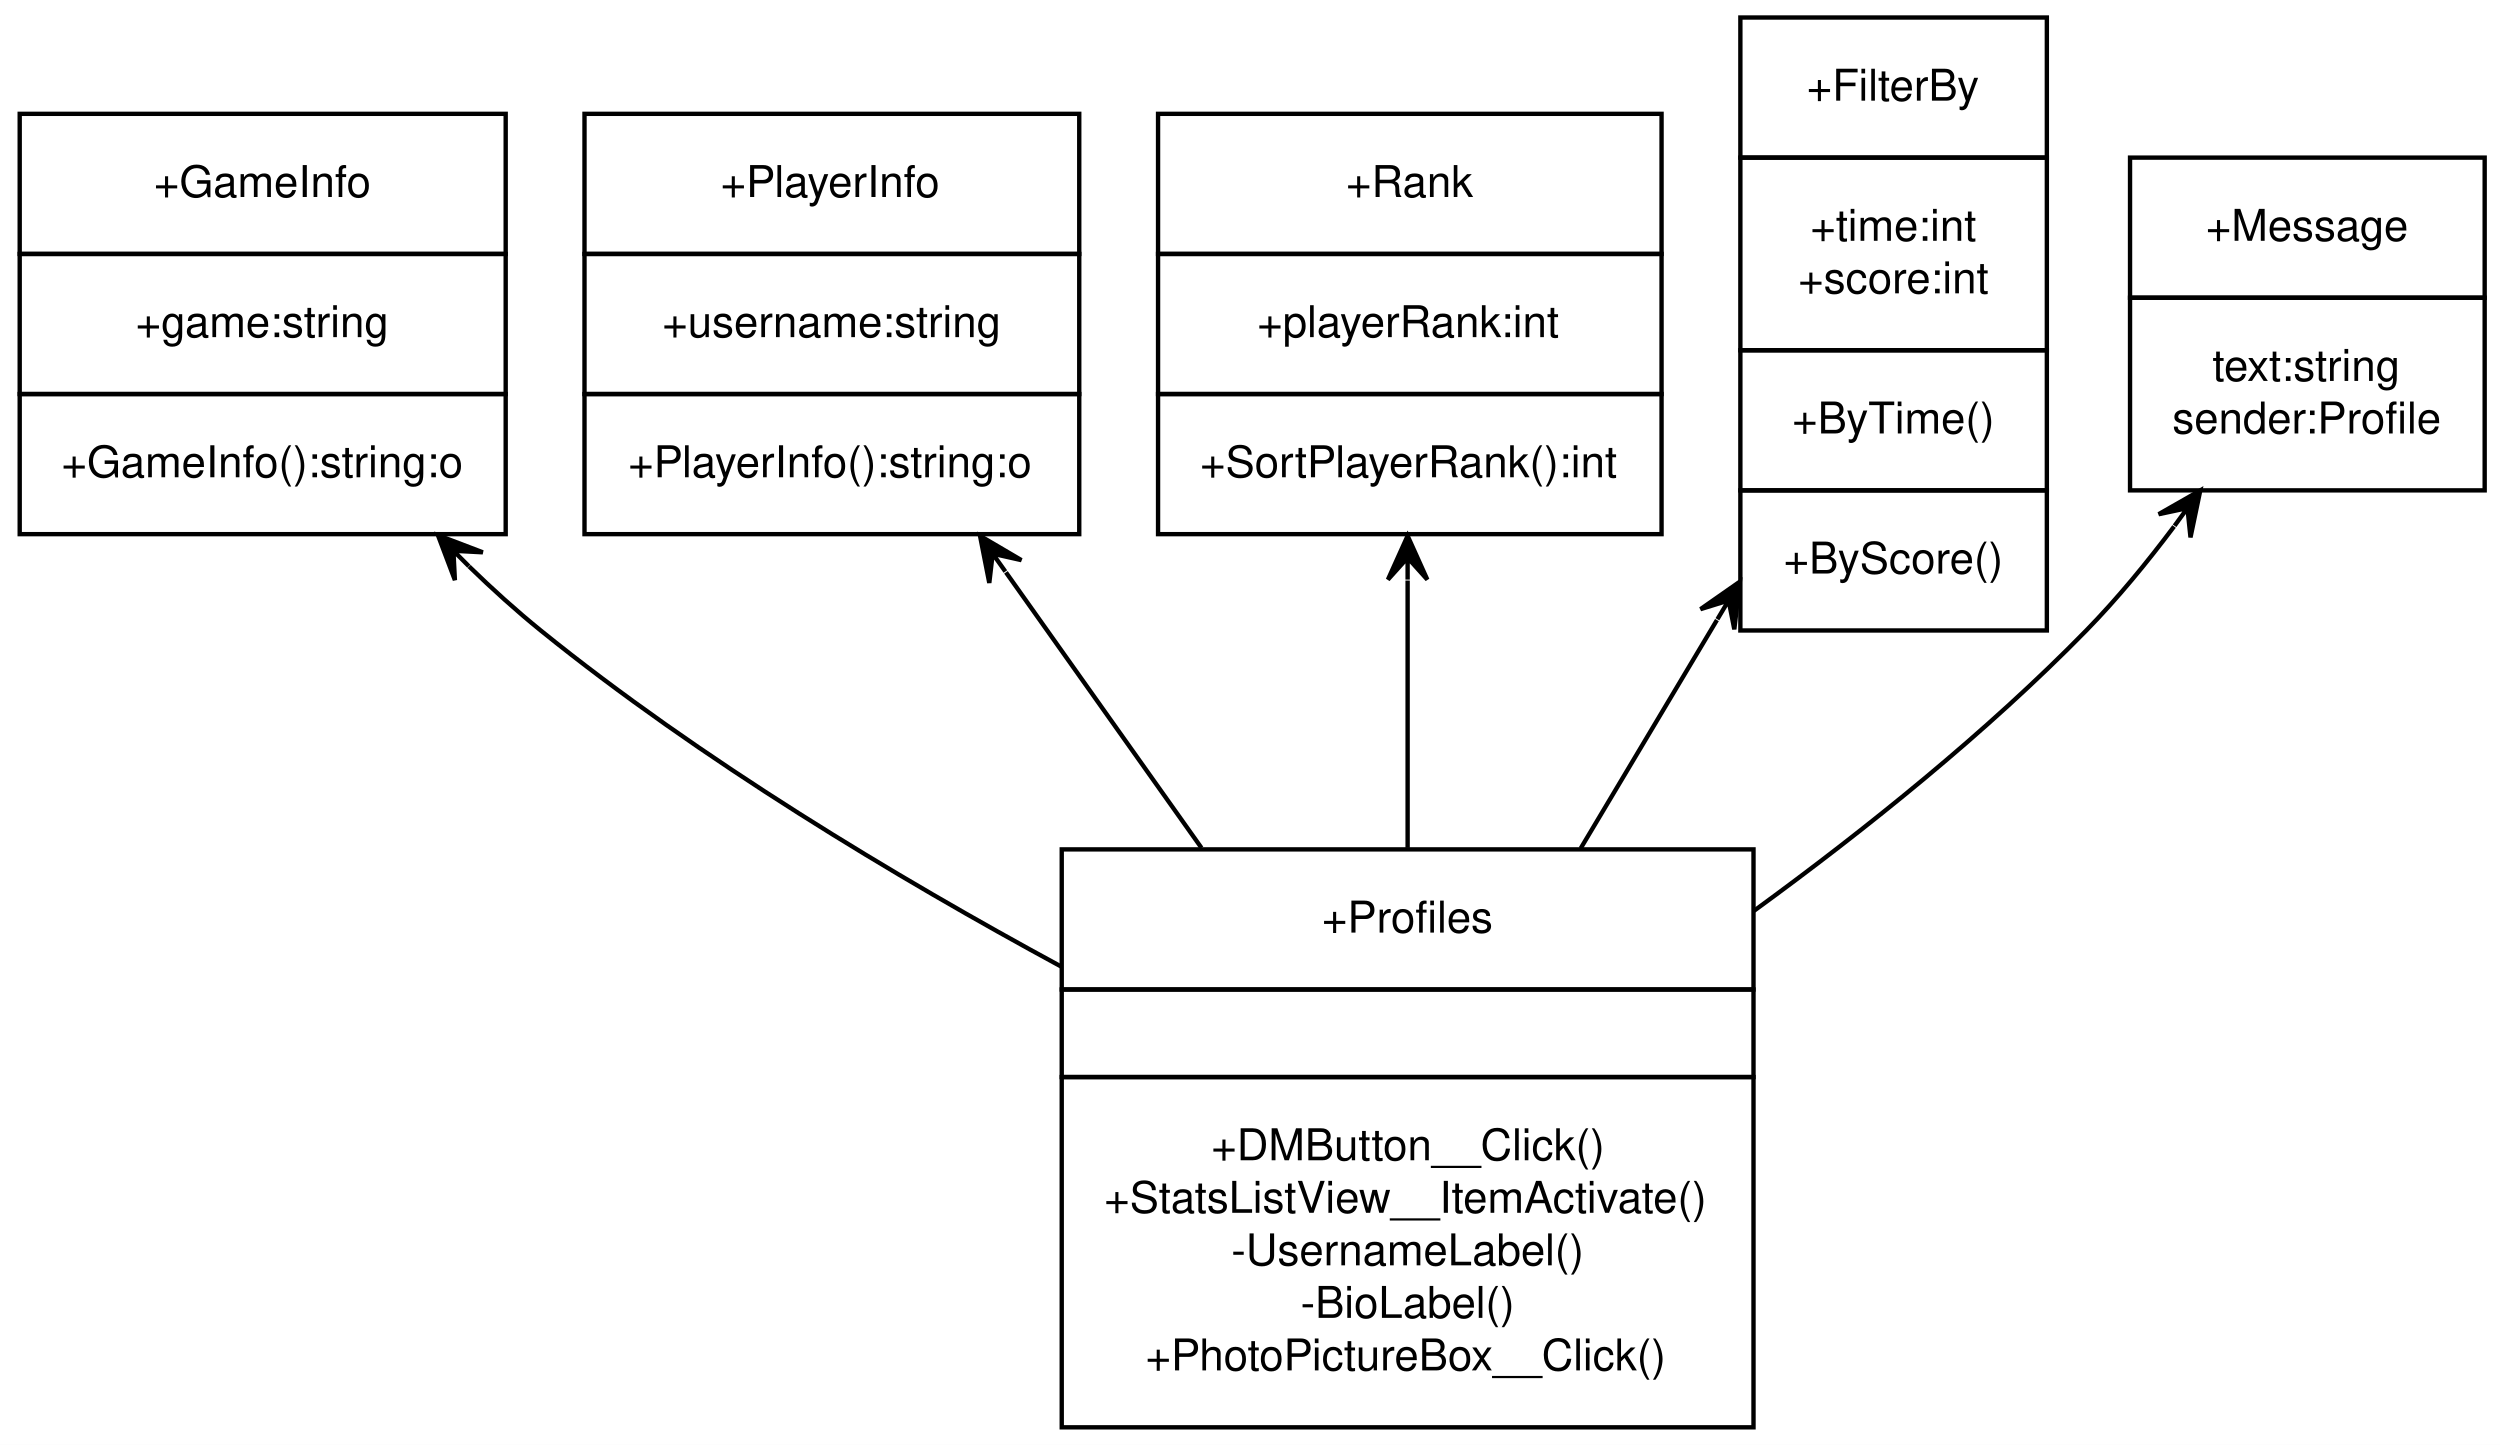
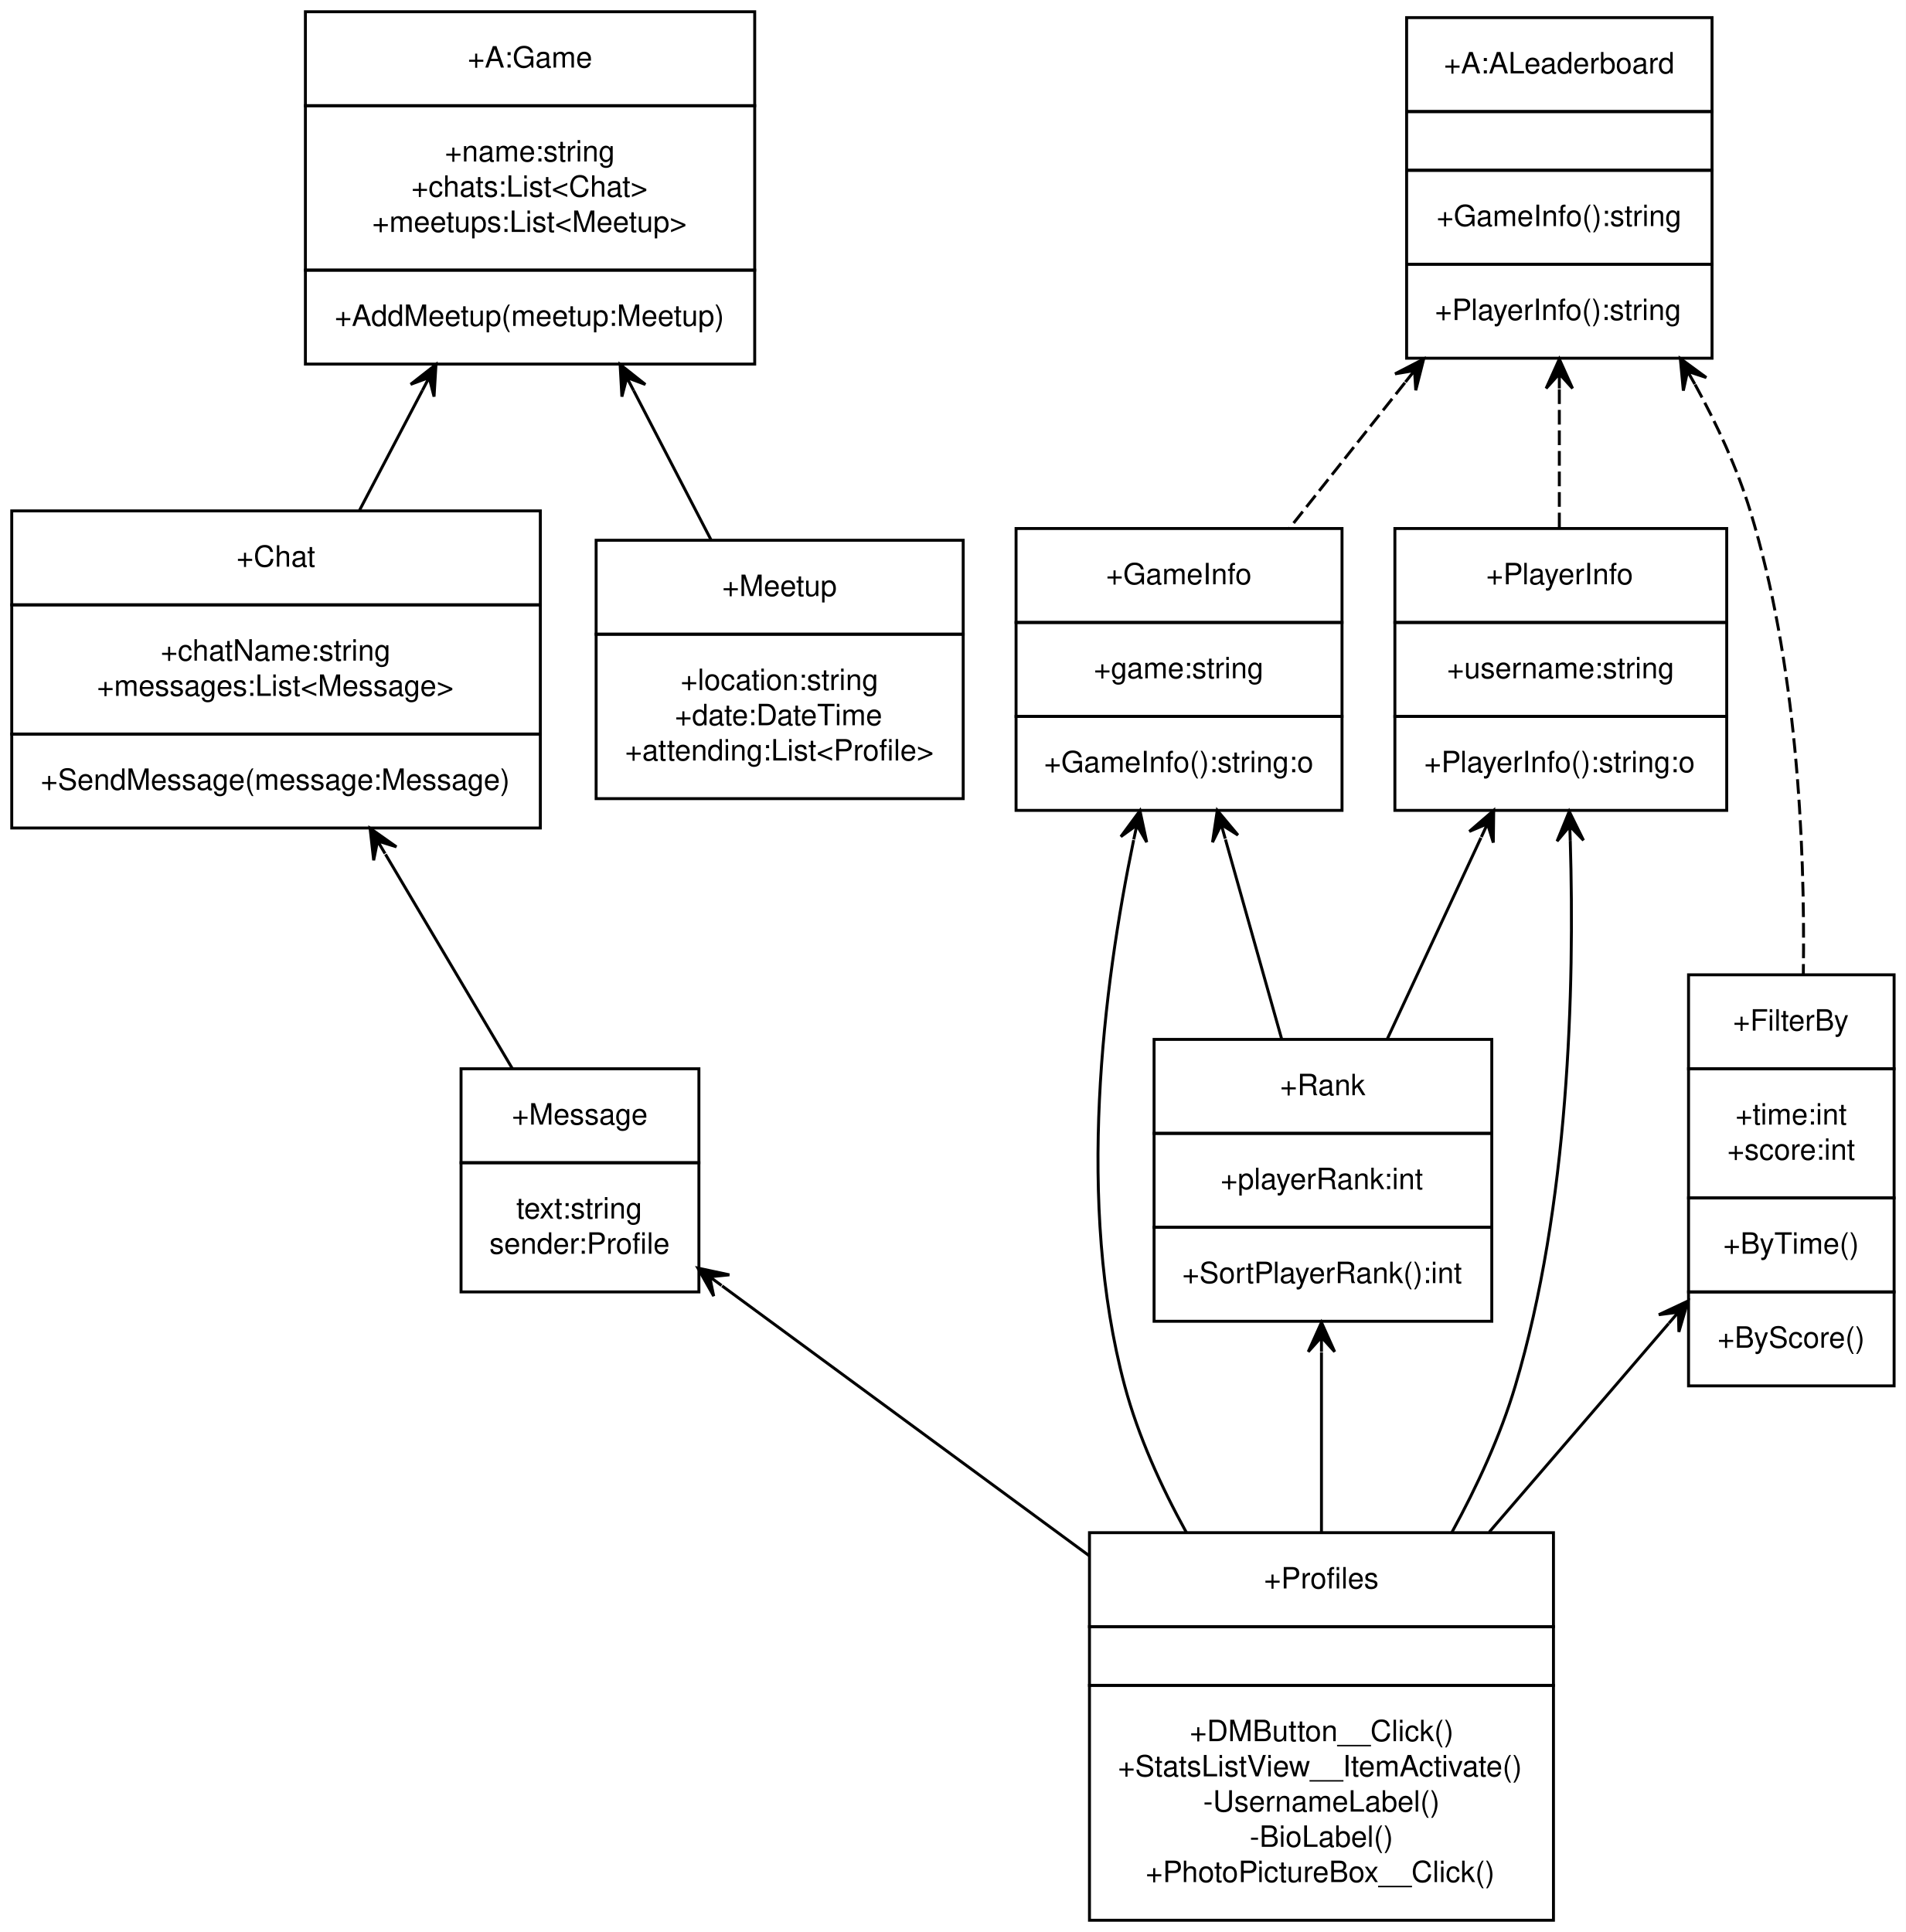
- <svg xmlns="http://www.w3.org/2000/svg" width="571pt" height="330pt" viewBox="0.00 0.00 571.00 330.00">
-   <g id="graph0" class="graph" transform="scale(1 1) rotate(0) translate(4 326)">
-     <polygon fill="#ffffff" stroke="transparent" points="-4,4 -4,-326 567,-326 567,4 -4,4" />
+ <svg xmlns="http://www.w3.org/2000/svg" width="649pt" height="658pt" viewBox="0.00 0.00 649.00 658.00">
+   <g id="graph0" class="graph" transform="scale(1 1) rotate(0) translate(4 654)">
+     <polygon fill="#ffffff" stroke="transparent" points="-4,4 -4,-654 645,-654 645,4 -4,4" />
    <g id="node1" class="node">
-       <polygon fill="none" stroke="#000000" points="238.5,-100 238.5,-132 396.5,-132 396.5,-100 238.5,-100" />
-       <text text-anchor="start" x="297.914" y="-113" font-family="Helvetica,sans-Serif" font-size="10.00" fill="#000000">+Profiles</text>
-       <polygon fill="none" stroke="#000000" points="238.5,-80 238.5,-100 396.5,-100 396.5,-80 238.5,-80" />
-       <polygon fill="none" stroke="#000000" points="238.5,0 238.5,-80 396.5,-80 396.5,0 238.5,0" />
-       <text text-anchor="start" x="272.638" y="-61" font-family="Helvetica,sans-Serif" font-size="10.00" fill="#000000">+DMButton__Click()</text>
-       <text text-anchor="start" x="248.183" y="-49" font-family="Helvetica,sans-Serif" font-size="10.00" fill="#000000">+StatsListView__ItemActivate()</text>
-       <text text-anchor="start" x="277.223" y="-37" font-family="Helvetica,sans-Serif" font-size="10.00" fill="#000000">-UsernameLabel()</text>
-       <text text-anchor="start" x="293.055" y="-25" font-family="Helvetica,sans-Serif" font-size="10.00" fill="#000000">-BioLabel()</text>
-       <text text-anchor="start" x="257.63" y="-13" font-family="Helvetica,sans-Serif" font-size="10.00" fill="#000000">+PhotoPictureBox__Click()</text>
+       <polygon fill="none" stroke="#000000" points="100,-618 100,-650 253,-650 253,-618 100,-618" />
+       <text text-anchor="start" x="155.244" y="-631" font-family="Helvetica,sans-Serif" font-size="10.00" fill="#000000">+A:Game</text>
+       <polygon fill="none" stroke="#000000" points="100,-562 100,-618 253,-618 253,-562 100,-562" />
+       <text text-anchor="start" x="147.465" y="-599" font-family="Helvetica,sans-Serif" font-size="10.00" fill="#000000">+name:string</text>
+       <text text-anchor="start" x="136.067" y="-587" font-family="Helvetica,sans-Serif" font-size="10.00" fill="#000000">+chats:List&lt;Chat&gt;</text>
+       <text text-anchor="start" x="122.73" y="-575" font-family="Helvetica,sans-Serif" font-size="10.00" fill="#000000">+meetups:List&lt;Meetup&gt;</text>
+       <polygon fill="none" stroke="#000000" points="100,-530 100,-562 253,-562 253,-530 100,-530" />
+       <text text-anchor="start" x="109.953" y="-543" font-family="Helvetica,sans-Serif" font-size="10.00" fill="#000000">+AddMeetup(meetup:Meetup)</text>
    </g>
    <g id="node2" class="node">
-       <polygon fill="none" stroke="#000000" points=".5,-268 .5,-300 111.5,-300 111.5,-268 .5,-268" />
-       <text text-anchor="start" x="31.13" y="-281" font-family="Helvetica,sans-Serif" font-size="10.00" fill="#000000">+GameInfo</text>
-       <polygon fill="none" stroke="#000000" points=".5,-236 .5,-268 111.5,-268 111.5,-236 .5,-236" />
-       <text text-anchor="start" x="26.965" y="-249" font-family="Helvetica,sans-Serif" font-size="10.00" fill="#000000">+game:string</text>
-       <polygon fill="none" stroke="#000000" points=".5,-204 .5,-236 111.5,-236 111.5,-204 .5,-204" />
-       <text text-anchor="start" x="10.02" y="-217" font-family="Helvetica,sans-Serif" font-size="10.00" fill="#000000">+GameInfo():string:o</text>
+       <polygon fill="none" stroke="#000000" points="0,-448 0,-480 180,-480 180,-448 0,-448" />
+       <text text-anchor="start" x="76.522" y="-461" font-family="Helvetica,sans-Serif" font-size="10.00" fill="#000000">+Chat</text>
+       <polygon fill="none" stroke="#000000" points="0,-404 0,-448 180,-448 180,-404 0,-404" />
+       <text text-anchor="start" x="50.687" y="-429" font-family="Helvetica,sans-Serif" font-size="10.00" fill="#000000">+chatName:string</text>
+       <text text-anchor="start" x="29.009" y="-417" font-family="Helvetica,sans-Serif" font-size="10.00" fill="#000000">+messages:List&lt;Message&gt;</text>
+       <polygon fill="none" stroke="#000000" points="0,-372 0,-404 180,-404 180,-372 0,-372" />
+       <text text-anchor="start" x="9.841" y="-385" font-family="Helvetica,sans-Serif" font-size="10.00" fill="#000000">+SendMessage(message:Message)</text>
    </g>
    <g id="edge1" class="edge">
-       <path fill="none" stroke="#000000" d="M103.141,-196.62C108.454,-191.456 113.954,-186.485 119.5,-182 155.898,-152.563 200.596,-125.711 238.307,-105.272" />
-       <polygon fill="#000000" stroke="#000000" points="96.026,-203.755 99.901,-193.496 99.557,-200.214 103.087,-196.674 103.087,-196.674 103.087,-196.674 99.557,-200.214 106.274,-199.851 96.026,-203.755 96.026,-203.755" />
+       <path fill="none" stroke="#000000" d="M139.811,-520.988C132.659,-507.35 125.249,-493.219 118.4,-480.158" />
+       <polygon fill="#000000" stroke="#000000" points="144.465,-529.864 135.836,-523.097 142.143,-525.436 139.821,-521.008 139.821,-521.008 139.821,-521.008 142.143,-525.436 143.806,-518.918 144.465,-529.864 144.465,-529.864" />
+     </g>
+     <g id="node4" class="node">
+       <polygon fill="none" stroke="#000000" points="199,-438 199,-470 324,-470 324,-438 199,-438" />
+       <text text-anchor="start" x="241.909" y="-451" font-family="Helvetica,sans-Serif" font-size="10.00" fill="#000000">+Meetup</text>
+       <polygon fill="none" stroke="#000000" points="199,-382 199,-438 324,-438 324,-382 199,-382" />
+       <text text-anchor="start" x="227.742" y="-419" font-family="Helvetica,sans-Serif" font-size="10.00" fill="#000000">+location:string</text>
+       <text text-anchor="start" x="225.797" y="-407" font-family="Helvetica,sans-Serif" font-size="10.00" fill="#000000">+date:DateTime</text>
+       <text text-anchor="start" x="208.841" y="-395" font-family="Helvetica,sans-Serif" font-size="10.00" fill="#000000">+attending:List&lt;Profile&gt;</text>
+     </g>
+     <g id="edge3" class="edge">
+       <path fill="none" stroke="#000000" d="M211.78,-520.966C220.685,-503.785 229.994,-485.824 238.089,-470.205" />
+       <polygon fill="#000000" stroke="#000000" points="207.168,-529.864 207.775,-518.915 209.469,-525.424 211.77,-520.985 211.77,-520.985 211.77,-520.985 209.469,-525.424 215.765,-523.056 207.168,-529.864 207.168,-529.864" />
    </g>
    <g id="node3" class="node">
-       <polygon fill="none" stroke="#000000" points="129.5,-268 129.5,-300 242.5,-300 242.5,-268 129.5,-268" />
-       <text text-anchor="start" x="160.575" y="-281" font-family="Helvetica,sans-Serif" font-size="10.00" fill="#000000">+PlayerInfo</text>
-       <polygon fill="none" stroke="#000000" points="129.5,-236 129.5,-268 242.5,-268 242.5,-236 129.5,-236" />
-       <text text-anchor="start" x="147.242" y="-249" font-family="Helvetica,sans-Serif" font-size="10.00" fill="#000000">+username:string</text>
-       <polygon fill="none" stroke="#000000" points="129.5,-204 129.5,-236 242.5,-236 242.5,-204 129.5,-204" />
-       <text text-anchor="start" x="139.465" y="-217" font-family="Helvetica,sans-Serif" font-size="10.00" fill="#000000">+PlayerInfo():string:o</text>
+       <polygon fill="none" stroke="#000000" points="153,-258 153,-290 234,-290 234,-258 153,-258" />
+       <text text-anchor="start" x="170.298" y="-271" font-family="Helvetica,sans-Serif" font-size="10.00" fill="#000000">+Message</text>
+       <polygon fill="none" stroke="#000000" points="153,-214 153,-258 234,-258 234,-214 153,-214" />
+       <text text-anchor="start" x="171.829" y="-239" font-family="Helvetica,sans-Serif" font-size="10.00" fill="#000000">text:string</text>
+       <text text-anchor="start" x="162.661" y="-227" font-family="Helvetica,sans-Serif" font-size="10.00" fill="#000000">sender:Profile</text>
    </g>
    <g id="edge2" class="edge">
-       <path fill="none" stroke="#000000" d="M225.756,-195.276C239.854,-175.41 255.811,-152.926 270.417,-132.344" />
-       <polygon fill="#000000" stroke="#000000" points="219.837,-203.616 221.955,-192.857 222.731,-199.539 225.624,-195.461 225.624,-195.461 225.624,-195.461 222.731,-199.539 229.294,-198.065 219.837,-203.616 219.837,-203.616" />
-     </g>
-     <g id="node4" class="node">
-       <polygon fill="none" stroke="#000000" points="260.5,-268 260.5,-300 375.5,-300 375.5,-268 260.5,-268" />
-       <text text-anchor="start" x="303.412" y="-281" font-family="Helvetica,sans-Serif" font-size="10.00" fill="#000000">+Rank</text>
-       <polygon fill="none" stroke="#000000" points="260.5,-236 260.5,-268 375.5,-268 375.5,-236 260.5,-236" />
-       <text text-anchor="start" x="283.132" y="-249" font-family="Helvetica,sans-Serif" font-size="10.00" fill="#000000">+playerRank:int</text>
-       <polygon fill="none" stroke="#000000" points="260.5,-204 260.5,-236 375.5,-236 375.5,-204 260.5,-204" />
-       <text text-anchor="start" x="270.079" y="-217" font-family="Helvetica,sans-Serif" font-size="10.00" fill="#000000">+SortPlayerRank():int</text>
-     </g>
-     <g id="edge3" class="edge">
-       <path fill="none" stroke="#000000" d="M317.5,-193.406C317.5,-174.007 317.5,-152.283 317.5,-132.344" />
-       <polygon fill="#000000" stroke="#000000" points="317.5,-203.616 313,-193.616 317.5,-198.616 317.5,-193.616 317.5,-193.616 317.5,-193.616 317.5,-198.616 322,-193.616 317.5,-203.616 317.5,-203.616" />
+       <path fill="none" stroke="#000000" d="M127.272,-363.036C141.738,-338.598 157.829,-311.414 170.47,-290.061" />
+       <polygon fill="#000000" stroke="#000000" points="122.025,-371.899 123.247,-361.002 124.572,-367.596 127.119,-363.294 127.119,-363.294 127.119,-363.294 124.572,-367.596 130.992,-365.586 122.025,-371.899 122.025,-371.899" />
    </g>
    <g id="node5" class="node">
-       <polygon fill="none" stroke="#000000" points="393.5,-290 393.5,-322 463.5,-322 463.5,-290 393.5,-290" />
-       <text text-anchor="start" x="408.639" y="-303" font-family="Helvetica,sans-Serif" font-size="10.00" fill="#000000">+FilterBy</text>
-       <polygon fill="none" stroke="#000000" points="393.5,-246 393.5,-290 463.5,-290 463.5,-246 393.5,-246" />
-       <text text-anchor="start" x="409.469" y="-271" font-family="Helvetica,sans-Serif" font-size="10.00" fill="#000000">+time:int</text>
-       <text text-anchor="start" x="406.689" y="-259" font-family="Helvetica,sans-Serif" font-size="10.00" fill="#000000">+score:int</text>
-       <polygon fill="none" stroke="#000000" points="393.5,-214 393.5,-246 463.5,-246 463.5,-214 393.5,-214" />
-       <text text-anchor="start" x="405.309" y="-227" font-family="Helvetica,sans-Serif" font-size="10.00" fill="#000000">+ByTime()</text>
-       <polygon fill="none" stroke="#000000" points="393.5,-182 393.5,-214 463.5,-214 463.5,-182 393.5,-182" />
-       <text text-anchor="start" x="403.359" y="-195" font-family="Helvetica,sans-Serif" font-size="10.00" fill="#000000">+ByScore()</text>
+       <polygon fill="none" stroke="#000000" points="367,-100 367,-132 525,-132 525,-100 367,-100" />
+       <text text-anchor="start" x="426.414" y="-113" font-family="Helvetica,sans-Serif" font-size="10.00" fill="#000000">+Profiles</text>
+       <polygon fill="none" stroke="#000000" points="367,-80 367,-100 525,-100 525,-80 367,-80" />
+       <polygon fill="none" stroke="#000000" points="367,0 367,-80 525,-80 525,0 367,0" />
+       <text text-anchor="start" x="401.138" y="-61" font-family="Helvetica,sans-Serif" font-size="10.00" fill="#000000">+DMButton__Click()</text>
+       <text text-anchor="start" x="376.683" y="-49" font-family="Helvetica,sans-Serif" font-size="10.00" fill="#000000">+StatsListView__ItemActivate()</text>
+       <text text-anchor="start" x="405.723" y="-37" font-family="Helvetica,sans-Serif" font-size="10.00" fill="#000000">-UsernameLabel()</text>
+       <text text-anchor="start" x="421.555" y="-25" font-family="Helvetica,sans-Serif" font-size="10.00" fill="#000000">-BioLabel()</text>
+       <text text-anchor="start" x="386.13" y="-13" font-family="Helvetica,sans-Serif" font-size="10.00" fill="#000000">+PhotoPictureBox__Click()</text>
+     </g>
+     <g id="edge12" class="edge">
+       <path fill="none" stroke="#000000" d="M241.903,-216.048C277.328,-190.004 325.983,-154.234 366.902,-124.151" />
+       <polygon fill="#000000" stroke="#000000" points="233.649,-222.116 239.04,-212.567 237.677,-219.154 241.706,-216.192 241.706,-216.192 241.706,-216.192 237.677,-219.154 244.371,-219.818 233.649,-222.116 233.649,-222.116" />
+     </g>
+     <g id="node6" class="node">
+       <polygon fill="none" stroke="#000000" points="475,-616 475,-648 579,-648 579,-616 475,-616" />
+       <text text-anchor="start" x="487.678" y="-629" font-family="Helvetica,sans-Serif" font-size="10.00" fill="#000000">+A:ALeaderboard</text>
+       <polygon fill="none" stroke="#000000" points="475,-596 475,-616 579,-616 579,-596 475,-596" />
+       <polygon fill="none" stroke="#000000" points="475,-564 475,-596 579,-596 579,-564 475,-564" />
+       <text text-anchor="start" x="485.188" y="-577" font-family="Helvetica,sans-Serif" font-size="10.00" fill="#000000">+GameInfo():string</text>
+       <polygon fill="none" stroke="#000000" points="475,-532 475,-564 579,-564 579,-532 475,-532" />
+       <text text-anchor="start" x="484.634" y="-545" font-family="Helvetica,sans-Serif" font-size="10.00" fill="#000000">+PlayerInfo():string</text>
+     </g>
+     <g id="node7" class="node">
+       <polygon fill="none" stroke="#000000" points="342,-442 342,-474 453,-474 453,-442 342,-442" />
+       <text text-anchor="start" x="372.63" y="-455" font-family="Helvetica,sans-Serif" font-size="10.00" fill="#000000">+GameInfo</text>
+       <polygon fill="none" stroke="#000000" points="342,-410 342,-442 453,-442 453,-410 342,-410" />
+       <text text-anchor="start" x="368.466" y="-423" font-family="Helvetica,sans-Serif" font-size="10.00" fill="#000000">+game:string</text>
+       <polygon fill="none" stroke="#000000" points="342,-378 342,-410 453,-410 453,-378 342,-378" />
+       <text text-anchor="start" x="351.519" y="-391" font-family="Helvetica,sans-Serif" font-size="10.00" fill="#000000">+GameInfo():string:o</text>
    </g>
    <g id="edge4" class="edge">
-       <path fill="none" stroke="#000000" d="M388.149,-184.384C378.004,-167.386 367.129,-149.162 357.025,-132.231" />
-       <polygon fill="#000000" stroke="#000000" points="393.379,-193.148 384.39,-186.867 390.817,-188.855 388.254,-184.561 388.254,-184.561 388.254,-184.561 390.817,-188.855 392.118,-182.255 393.379,-193.148 393.379,-193.148" />
+       <path fill="none" stroke="#000000" stroke-dasharray="5,2" d="M474.413,-523.659C461.265,-507.073 447.413,-489.598 435.119,-474.089" />
+       <polygon fill="#000000" stroke="#000000" points="480.801,-531.718 471.062,-526.677 477.695,-527.8 474.589,-523.881 474.589,-523.881 474.589,-523.881 477.695,-527.8 478.115,-521.086 480.801,-531.718 480.801,-531.718" />
    </g>
-     <g id="node6" class="node">
-       <polygon fill="none" stroke="#000000" points="482.5,-258 482.5,-290 563.5,-290 563.5,-258 482.5,-258" />
-       <text text-anchor="start" x="499.798" y="-271" font-family="Helvetica,sans-Serif" font-size="10.00" fill="#000000">+Message</text>
-       <polygon fill="none" stroke="#000000" points="482.5,-214 482.5,-258 563.5,-258 563.5,-214 482.5,-214" />
-       <text text-anchor="start" x="501.329" y="-239" font-family="Helvetica,sans-Serif" font-size="10.00" fill="#000000">text:string</text>
-       <text text-anchor="start" x="492.161" y="-227" font-family="Helvetica,sans-Serif" font-size="10.00" fill="#000000">sender:Profile</text>
+     <g id="node8" class="node">
+       <polygon fill="none" stroke="#000000" points="471,-442 471,-474 584,-474 584,-442 471,-442" />
+       <text text-anchor="start" x="502.075" y="-455" font-family="Helvetica,sans-Serif" font-size="10.00" fill="#000000">+PlayerInfo</text>
+       <polygon fill="none" stroke="#000000" points="471,-410 471,-442 584,-442 584,-410 471,-410" />
+       <text text-anchor="start" x="488.742" y="-423" font-family="Helvetica,sans-Serif" font-size="10.00" fill="#000000">+username:string</text>
+       <polygon fill="none" stroke="#000000" points="471,-378 471,-410 584,-410 584,-378 471,-378" />
+       <text text-anchor="start" x="480.965" y="-391" font-family="Helvetica,sans-Serif" font-size="10.00" fill="#000000">+PlayerInfo():string:o</text>
    </g>
    <g id="edge5" class="edge">
-       <path fill="none" stroke="#000000" d="M492.56,-205.756C486.356,-197.48 479.549,-189.207 472.5,-182 449.821,-158.812 422.216,-136.623 396.62,-117.974" />
-       <polygon fill="#000000" stroke="#000000" points="498.549,-213.993 489.029,-208.551 495.609,-209.949 492.669,-205.905 492.669,-205.905 492.669,-205.905 495.609,-209.949 496.308,-203.259 498.549,-213.993 498.549,-213.993" />
+       <path fill="none" stroke="#000000" stroke-dasharray="5,2" d="M527,-521.392C527,-505.488 527,-488.893 527,-474.089" />
+       <polygon fill="#000000" stroke="#000000" points="527,-531.718 522.5,-521.718 527,-526.718 527,-521.718 527,-521.718 527,-521.718 527,-526.718 531.5,-521.718 527,-531.718 527,-531.718" />
+     </g>
+     <g id="node10" class="node">
+       <polygon fill="none" stroke="#000000" points="571,-290 571,-322 641,-322 641,-290 571,-290" />
+       <text text-anchor="start" x="586.139" y="-303" font-family="Helvetica,sans-Serif" font-size="10.00" fill="#000000">+FilterBy</text>
+       <polygon fill="none" stroke="#000000" points="571,-246 571,-290 641,-290 641,-246 571,-246" />
+       <text text-anchor="start" x="586.97" y="-271" font-family="Helvetica,sans-Serif" font-size="10.00" fill="#000000">+time:int</text>
+       <text text-anchor="start" x="584.189" y="-259" font-family="Helvetica,sans-Serif" font-size="10.00" fill="#000000">+score:int</text>
+       <polygon fill="none" stroke="#000000" points="571,-214 571,-246 641,-246 641,-214 571,-214" />
+       <text text-anchor="start" x="582.809" y="-227" font-family="Helvetica,sans-Serif" font-size="10.00" fill="#000000">+ByTime()</text>
+       <polygon fill="none" stroke="#000000" points="571,-182 571,-214 641,-214 641,-182 571,-182" />
+       <text text-anchor="start" x="580.859" y="-195" font-family="Helvetica,sans-Serif" font-size="10.00" fill="#000000">+ByScore()</text>
+     </g>
+     <g id="edge8" class="edge">
+       <path fill="none" stroke="#000000" stroke-dasharray="5,2" d="M573.228,-523.034C580.741,-509.329 587.519,-494.613 592,-480 607.724,-428.719 610.741,-367.984 610.089,-322.098" />
+       <polygon fill="#000000" stroke="#000000" points="568.201,-531.883 569.228,-520.965 570.67,-527.535 573.14,-523.188 573.14,-523.188 573.14,-523.188 570.67,-527.535 577.053,-525.411 568.201,-531.883 568.201,-531.883" />
+     </g>
+     <g id="edge9" class="edge">
+       <path fill="none" stroke="#000000" d="M382.038,-367.885C371.652,-317.8 362.384,-243.989 379,-182 383.576,-164.928 391.34,-147.768 399.996,-132.078" />
+       <polygon fill="#000000" stroke="#000000" points="384.192,-377.888 377.687,-369.06 383.139,-373 382.086,-368.112 382.086,-368.112 382.086,-368.112 383.139,-373 386.486,-367.164 384.192,-377.888 384.192,-377.888" />
+     </g>
+     <g id="node9" class="node">
+       <polygon fill="none" stroke="#000000" points="389,-268 389,-300 504,-300 504,-268 389,-268" />
+       <text text-anchor="start" x="431.912" y="-281" font-family="Helvetica,sans-Serif" font-size="10.00" fill="#000000">+Rank</text>
+       <polygon fill="none" stroke="#000000" points="389,-236 389,-268 504,-268 504,-236 389,-236" />
+       <text text-anchor="start" x="411.632" y="-249" font-family="Helvetica,sans-Serif" font-size="10.00" fill="#000000">+playerRank:int</text>
+       <polygon fill="none" stroke="#000000" points="389,-204 389,-236 504,-236 504,-204 389,-204" />
+       <text text-anchor="start" x="398.579" y="-217" font-family="Helvetica,sans-Serif" font-size="10.00" fill="#000000">+SortPlayerRank():int</text>
+     </g>
+     <g id="edge7" class="edge">
+       <path fill="none" stroke="#000000" d="M413.308,-368.088C419.515,-346.048 426.515,-321.192 432.44,-300.152" />
+       <polygon fill="#000000" stroke="#000000" points="410.519,-377.993 408.898,-367.148 411.875,-373.18 413.23,-368.368 413.23,-368.368 413.23,-368.368 411.875,-373.18 417.561,-369.587 410.519,-377.993 410.519,-377.993" />
+     </g>
+     <g id="edge10" class="edge">
+       <path fill="none" stroke="#000000" d="M530.725,-367.618C532.221,-317.366 530.296,-243.459 512,-182 506.943,-165.011 499.014,-147.818 490.382,-132.058" />
+       <polygon fill="#000000" stroke="#000000" points="530.372,-377.656 526.227,-367.504 530.548,-372.659 530.724,-367.662 530.724,-367.662 530.724,-367.662 530.548,-372.659 535.221,-367.821 530.372,-377.656 530.372,-377.656" />
+     </g>
+     <g id="edge6" class="edge">
+       <path fill="none" stroke="#000000" d="M500.318,-368.683C489.99,-346.496 478.298,-321.382 468.416,-300.152" />
+       <polygon fill="#000000" stroke="#000000" points="504.652,-377.993 496.352,-370.827 502.542,-373.46 500.432,-368.927 500.432,-368.927 500.432,-368.927 502.542,-373.46 504.511,-367.028 504.652,-377.993 504.652,-377.993" />
+     </g>
+     <g id="edge13" class="edge">
+       <path fill="none" stroke="#000000" d="M446,-193.406C446,-174.007 446,-152.283 446,-132.344" />
+       <polygon fill="#000000" stroke="#000000" points="446,-203.616 441.5,-193.616 446,-198.616 446,-193.616 446,-193.616 446,-193.616 446,-198.616 450.5,-193.616 446,-203.616 446,-203.616" />
+     </g>
+     <g id="edge11" class="edge">
+       <path fill="none" stroke="#000000" d="M564.233,-203.236C558.121,-196.111 551.9,-188.864 546,-182 532.134,-165.869 517.168,-148.492 503.145,-132.223" />
+       <polygon fill="#000000" stroke="#000000" points="570.803,-210.897 560.877,-206.236 567.548,-207.102 564.293,-203.306 564.293,-203.306 564.293,-203.306 567.548,-207.102 567.709,-200.377 570.803,-210.897 570.803,-210.897" />
    </g>
  </g>
</svg>
